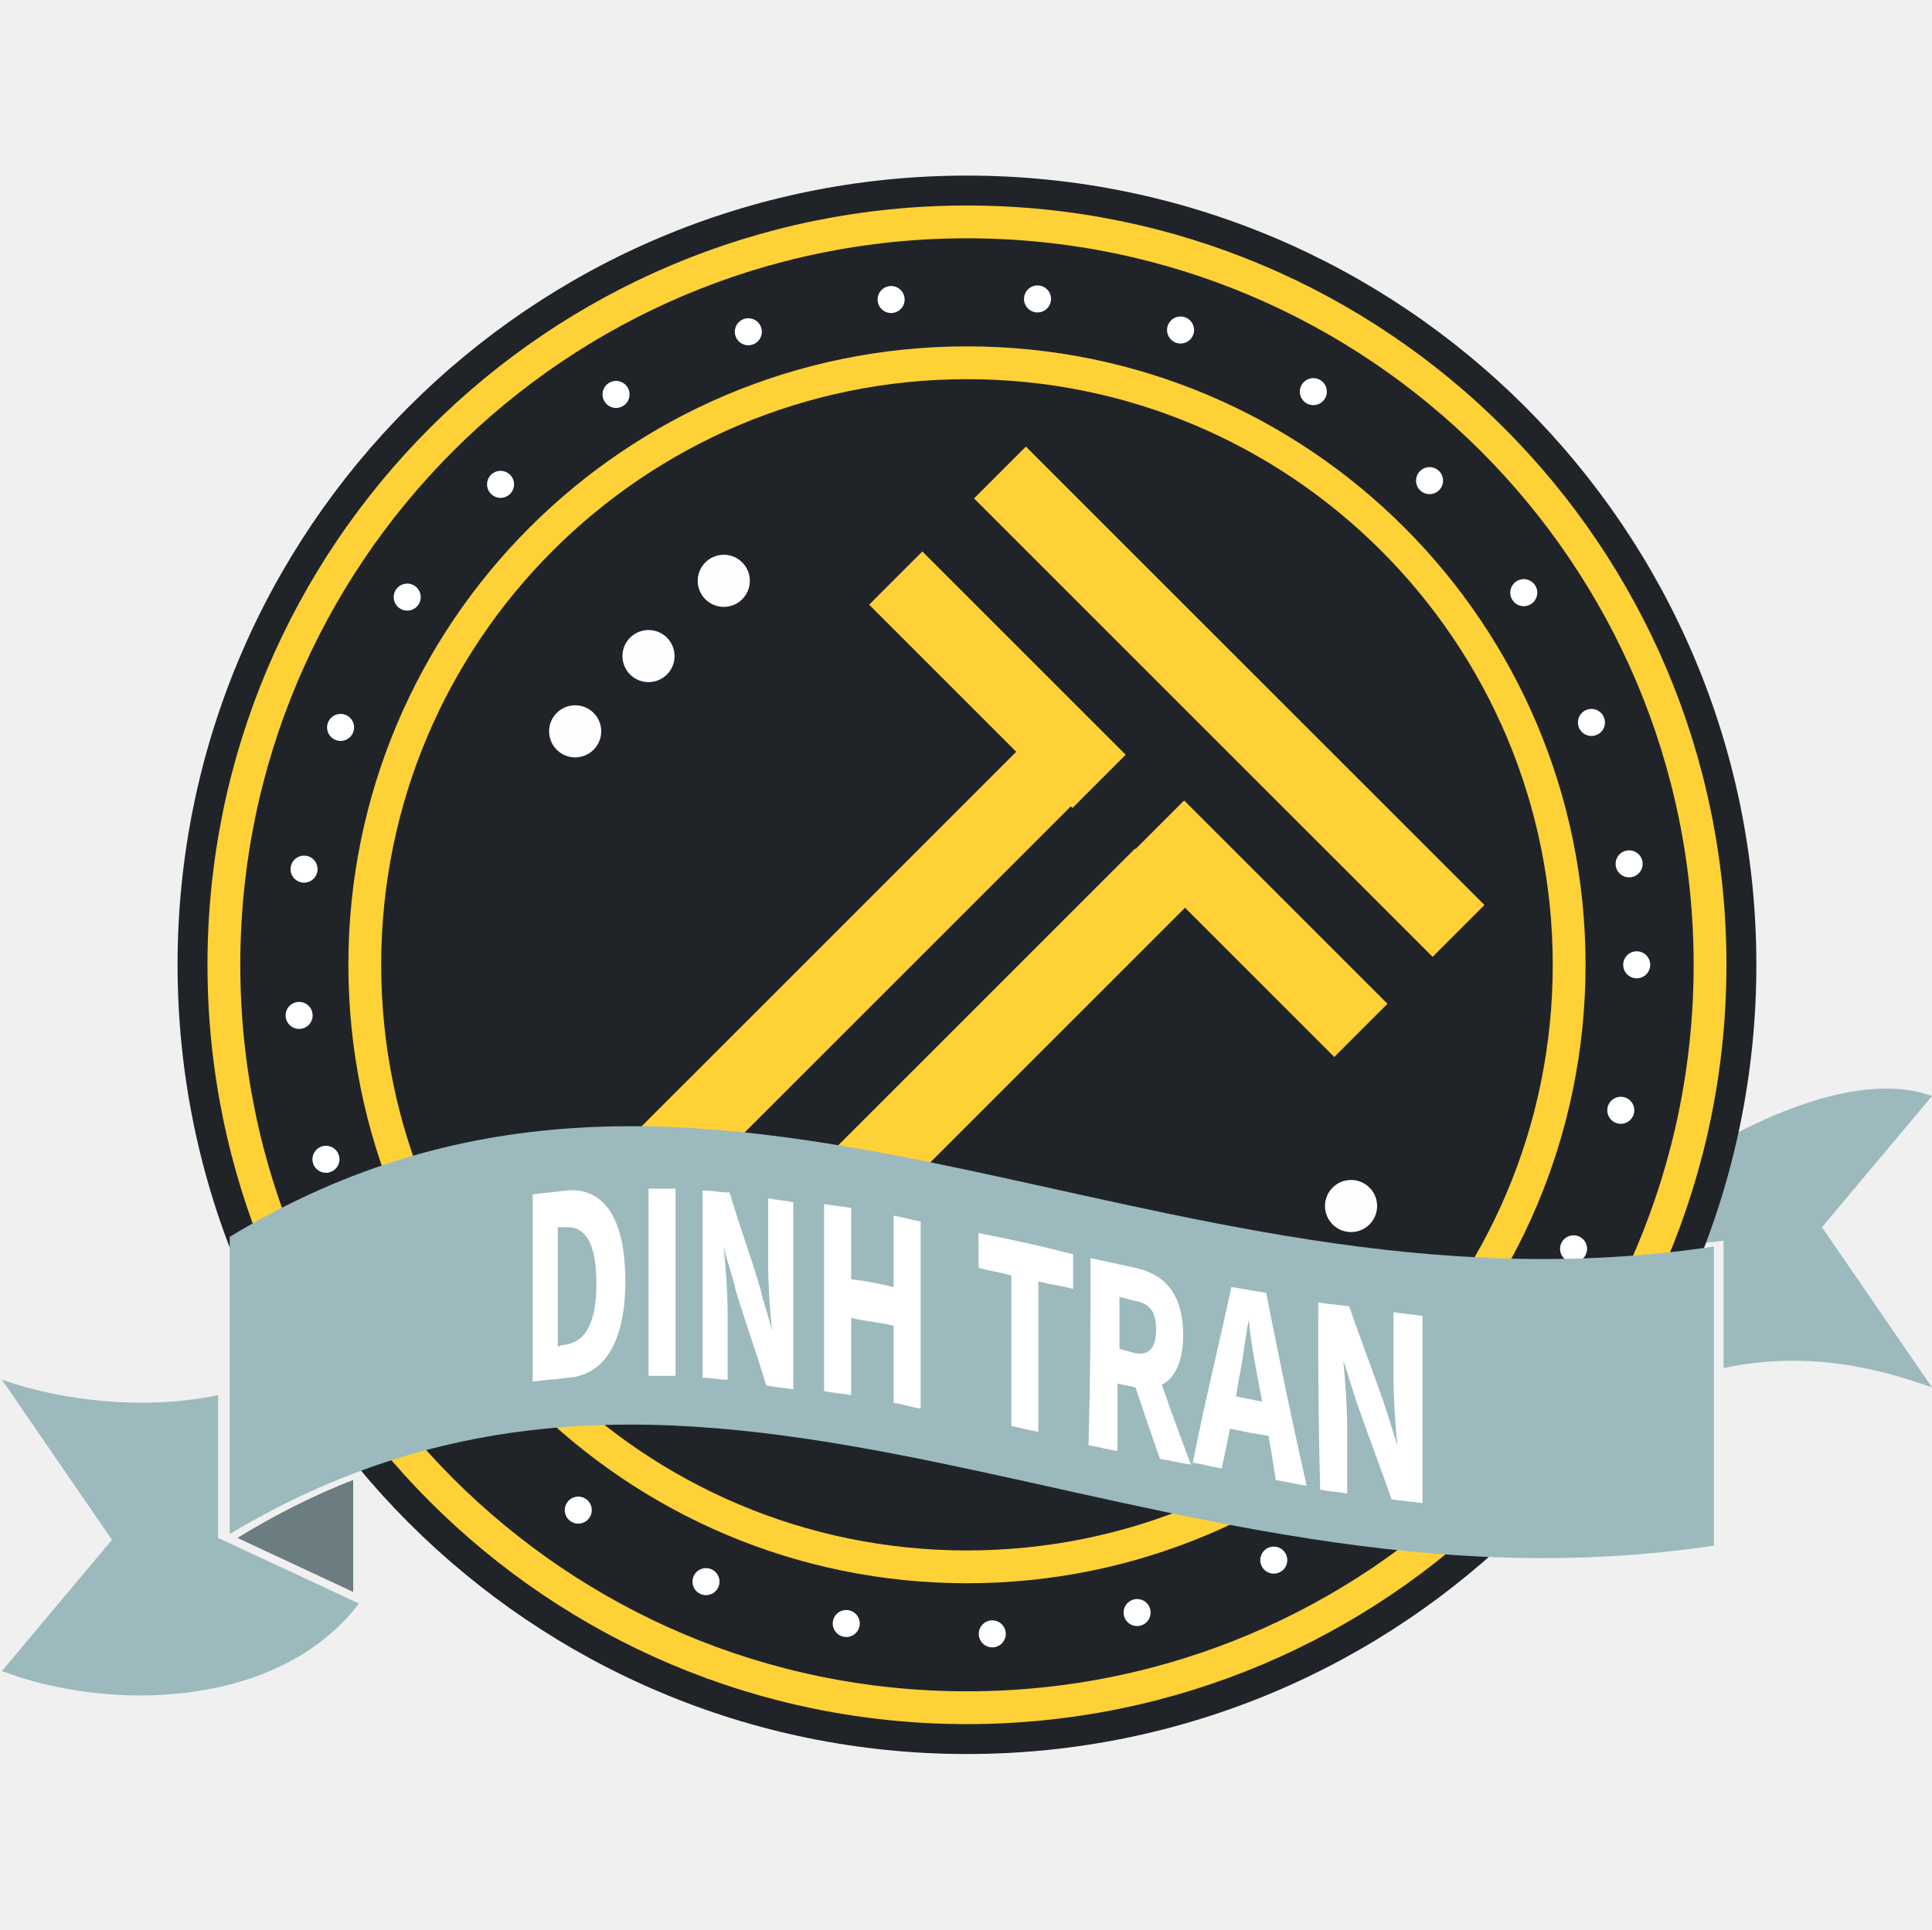
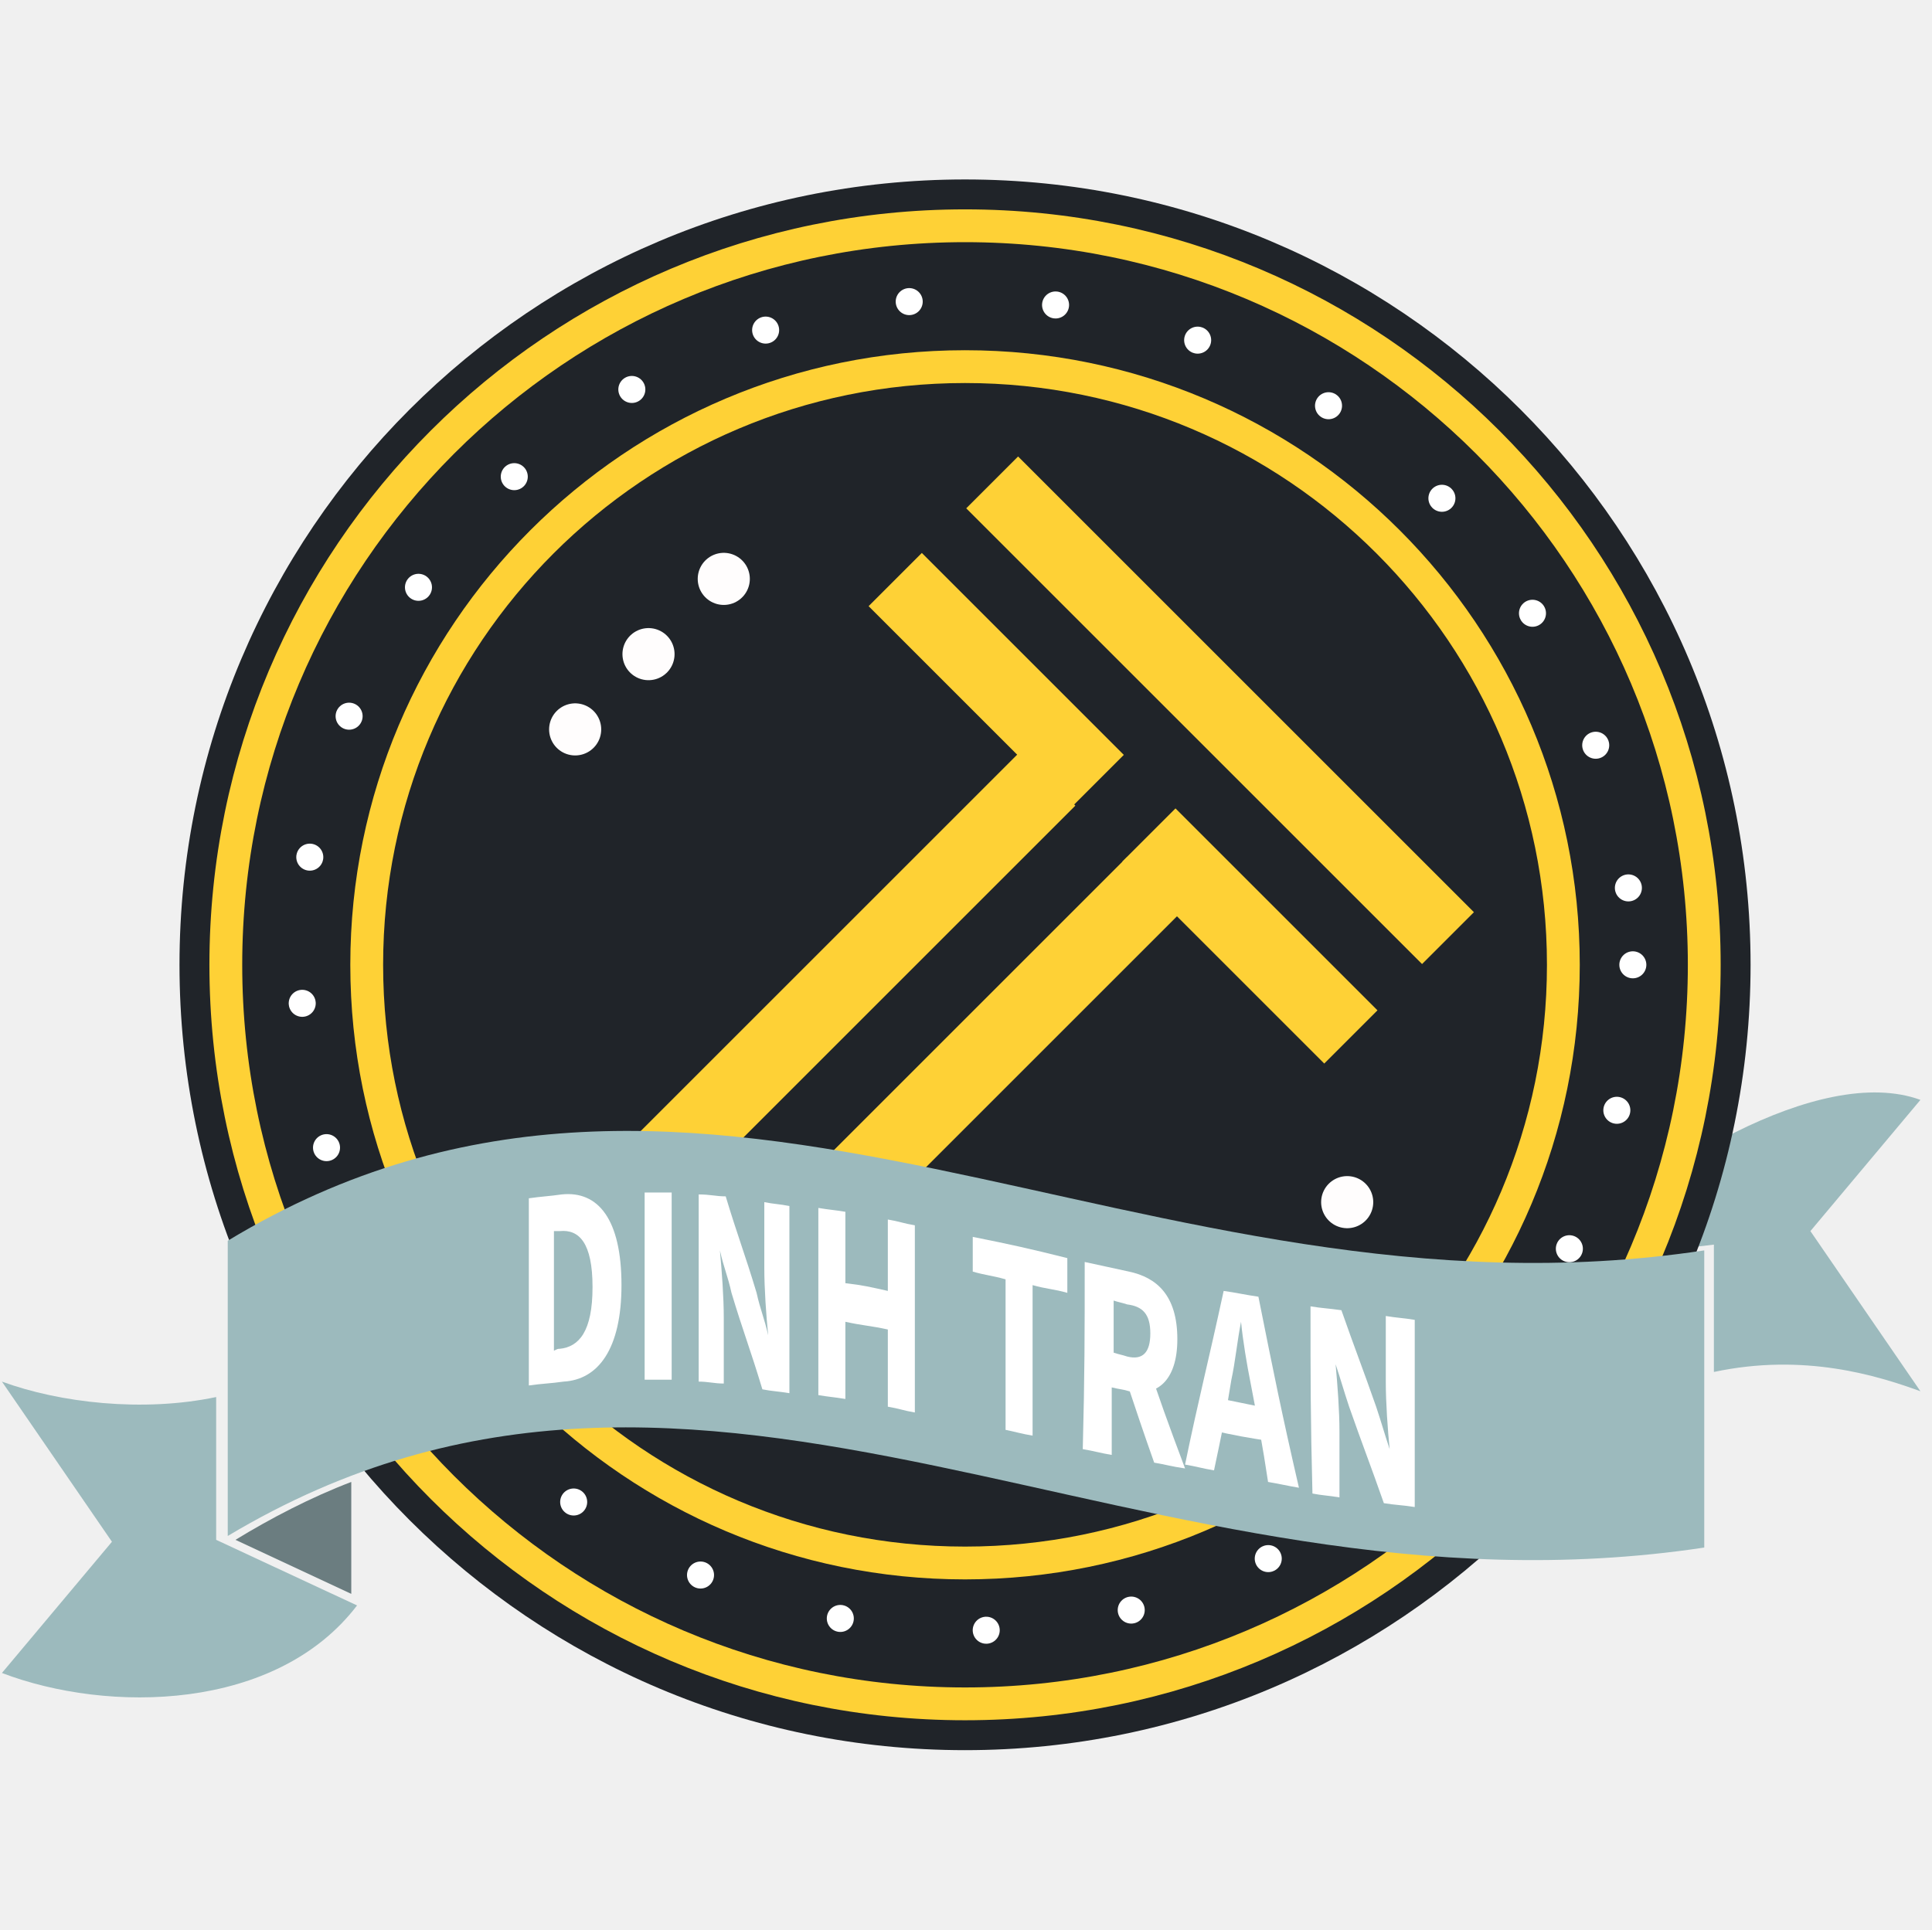
- <svg xmlns="http://www.w3.org/2000/svg" version="1.1" id="Layer_1" x="0px" y="0px" viewBox="0 0 100.1 100" style="enable-background:new 0 0 100.1 100;" xml:space="preserve">
+ <svg xmlns="http://www.w3.org/2000/svg" version="1.1" x="0px" y="0px" viewBox="0 0 100.1 100" style="enable-background:new 0 0 100.1 100;" xml:space="preserve">
  <style type="text/css">
	.st0{fill-rule:evenodd;clip-rule:evenodd;fill:#9CBABD;}
	.st1{fill:#202429;}
	.st2{fill:none;stroke:#FED136;stroke-width:1.7;stroke-miterlimit:10;}
	.st3{fill:#FED136;}
	.st4{fill:none;stroke:#FFFDFD;stroke-width:2.7;stroke-linecap:round;stroke-linejoin:round;}
	.st5{fill:none;stroke:#FFFDFD;stroke-width:2.7;stroke-linecap:round;stroke-linejoin:round;stroke-dasharray:0,6.682;}
	.st6{fill:none;stroke:#FFFFFF;stroke-width:1.4;stroke-linecap:round;stroke-miterlimit:10;stroke-dasharray:0,7.6;}
	.st7{fill-rule:evenodd;clip-rule:evenodd;fill:#6B7D80;}
	.st8{fill:#FFFFFF;}
</style>
-   <path class="st0" d="M89.3,70.9c4.7-1,8.5,0.2,10.8,1l-5.7-8.3l5.7-6.8c-5.2-1.9-14.2,3.6-18.7,8.2c0,0,1.4,0.1,3.8-0.2  c2.4-0.3,4.1-0.5,4.1-0.5V70.9L89.3,70.9z" />
-   <circle id="background_3_" class="st1" cx="50.1" cy="50" r="40.9" />
-   <circle id="cirle-inner" class="st2" cx="50.1" cy="50" r="31.2" />
-   <circle id="cirle-inner_1_" class="st2" cx="50.1" cy="50" r="38.5" />
-   <g id="T_2_">
-     <rect x="63.3" y="40.7" transform="matrix(0.7071 -0.7071 0.7071 0.7071 -14.944 60.2218)" class="st3" width="3.9" height="14.9" />
+   <g id="ribbon-behind">
+     <path class="st0" d="M88.8,71.1c4.7-1,8.5,0.2,10.7,1l-5.7-8.3l5.7-6.8c-5.2-1.9-14.1,3.6-18.6,8.2c0,0,1.4,0.1,3.8-0.2   s4.1-0.5,4.1-0.5L88.8,71.1L88.8,71.1z" />
+   </g>
+   <g id="background">
+     <circle id="background_1_" class="st1" cx="50" cy="50" r="40.7" />
+   </g>
+   <g id="circle-inner">
+     <circle id="cirle-inner_3_" class="st2" cx="50" cy="50" r="31" />
+   </g>
+   <g id="circle-outer_1_">
+     <circle id="cirle-inner_2_" class="st2" cx="50" cy="50" r="38.3" />
+   </g>
+   <g id="T">
    <g>
-       <rect x="23.5" y="50.7" transform="matrix(0.7071 -0.7071 0.7071 0.7071 -25.0706 44.983)" class="st3" width="36.6" height="4" />
-       <rect x="61.8" y="19.5" transform="matrix(0.7071 -0.7071 0.7071 0.7071 -7.0209 55.7399)" class="st3" width="3.8" height="33.6" />
-       <rect x="49.7" y="27.8" transform="matrix(0.7071 -0.7071 0.7071 0.7071 -9.7691 46.8226)" class="st3" width="3.9" height="14.9" />
-       <rect x="29" y="56.3" transform="matrix(0.7071 -0.7071 0.7071 0.7071 -27.3822 50.5471)" class="st3" width="36.6" height="4" />
+       <rect x="61.3" y="20.1" transform="matrix(0.7071 -0.7071 0.7071 0.7071 -7.496 55.4755)" class="st3" width="3.8" height="33.4" />
+       <rect x="23.2" y="51.2" transform="matrix(0.7071 -0.7071 0.7071 0.7071 -25.4592 44.8624)" class="st3" width="36.4" height="4" />
+       <rect x="49.7" y="27.9" transform="matrix(0.7071 -0.7071 0.7071 0.7071 -9.8671 46.8286)" class="st3" width="3.9" height="14.8" />
+       <rect x="62.8" y="41.1" transform="matrix(0.7071 -0.7071 0.7071 0.7071 -15.3212 59.9961)" class="st3" width="3.9" height="14.8" />
+       <rect x="28.7" y="56.7" transform="matrix(0.7071 -0.7071 0.7071 0.7071 -27.7368 50.3611)" class="st3" width="36.4" height="4" />
    </g>
  </g>
-   <g id="three-dots2_3_">
-     <g>
-       <line class="st4" x1="29.8" y1="37.9" x2="29.8" y2="37.9" />
-       <line class="st5" x1="33.6" y1="34" x2="35.6" y2="32.1" />
-       <line class="st4" x1="37.5" y1="30.1" x2="37.5" y2="30.1" />
+   <g id="three_x5F_dots_x5F_2">
+     <g id="three-dots2_1_">
+       <g>
+         <line class="st4" x1="29.8" y1="37.8" x2="29.8" y2="37.8" />
+         <line class="st5" x1="33.6" y1="33.9" x2="35.6" y2="32" />
+         <line class="st4" x1="37.5" y1="30" x2="37.5" y2="30" />
+       </g>
    </g>
  </g>
-   <g id="three-dots1_3_">
-     <g>
-       <line class="st4" x1="62.2" y1="70.3" x2="62.2" y2="70.3" />
-       <line class="st5" x1="66" y1="66.4" x2="68" y2="64.5" />
-       <line class="st4" x1="70" y1="62.5" x2="70" y2="62.5" />
+   <g id="three_x5F_dots_x5F_1">
+     <g id="three-dots1_2_">
+       <g>
+         <line class="st4" x1="62" y1="70" x2="62" y2="70" />
+         <line class="st5" x1="65.8" y1="66.2" x2="67.8" y2="64.3" />
+         <line class="st4" x1="69.8" y1="62.3" x2="69.8" y2="62.3" />
+       </g>
    </g>
  </g>
-   <g id="spining-dots_2_">
-     <circle class="st6" cx="50.1" cy="50" r="34.7">
-       <animateTransform accumulate="none" additive="replace" attributeName="transform" attributeType="XML" calcMode="linear" dur="50s" fill="remove" from="0 50 50" repeatCount="indefinite" restart="always" to="-360 50 50" type="rotate">
- 		</animateTransform>
-     </circle>
+   <g id="spinning-dots">
+     <g id="spining-dots_1_">
+       <circle class="st6" cx="50.1" cy="50" r="34.5">
+         <animateTransform accumulate="none" additive="replace" attributeName="transform" attributeType="XML" calcMode="linear" dur="50s" fill="remove" from="0 50 50" repeatCount="indefinite" restart="always" to="-360 50 50" type="rotate">
+ 			</animateTransform>
+       </circle>
+     </g>
  </g>
-   <g id="Layer_2">
-     <path class="st0" d="M11.3,79.7v-7.4c-3.8,0.8-8.1,0.3-11.2-0.8l5.7,8.3l-5.7,6.8c5.5,2.1,14.3,2,18.5-3.5L11.3,79.7L11.3,79.7z" />
-     <path class="st7" d="M18.3,82.5v-5.8c-2.1,0.8-4.2,1.9-6,3L18.3,82.5L18.3,82.5z" />
-     <path class="st0" d="M88.8,80.1c-29.3,4.4-51.9-15.6-76.9-0.6l0,0V64.1c24.9-15.1,47.6,4.9,76.9,0.5V80.1L88.8,80.1z" />
-   </g>
-   <g id="trace">
+   <g id="ribbon-top">
+ </g>
+   <g id="Name_on_ribbon">
    <g>
+       <path class="st0" d="M11.2,79.8v-7.4c-3.8,0.8-8.1,0.3-11.1-0.8l5.7,8.3l-5.7,6.8c5.5,2.1,14.2,2,18.4-3.5L11.2,79.8L11.2,79.8z" />
+       <path class="st7" d="M18.2,82.6v-5.8c-2.1,0.8-4.2,1.9-6,3L18.2,82.6L18.2,82.6z" />
+       <path class="st0" d="M88.3,80.2c-29.2,4.4-51.6-15.5-76.5-0.6l0,0V64.3c24.8-15,47.4,4.9,76.5,0.5V80.2L88.3,80.2z" />
+     </g>
+     <g id="trace">
      <g>
-         <path class="st8" d="M27.6,61.9c0.7-0.1,1-0.1,1.7-0.2c1.9-0.2,3.1,1.3,3.1,4.7c0,3.3-1.2,4.9-3,5c-0.7,0.1-1.1,0.1-1.8,0.2     C27.6,67.7,27.6,65.8,27.6,61.9z M29.2,69.7c1-0.1,1.7-0.9,1.7-3.2c0-2.3-0.7-3-1.7-2.9c-0.1,0-0.2,0-0.3,0c0,2.5,0,3.7,0,6.2     C29.1,69.7,29.1,69.7,29.2,69.7z" />
-         <path class="st8" d="M33.6,61.6c0.6,0,0.8,0,1.4,0c0,3.9,0,5.8,0,9.7c-0.6,0-0.8,0-1.4,0C33.6,67.4,33.6,65.4,33.6,61.6z" />
-         <path class="st8" d="M36.4,61.7c0.6,0,0.9,0.1,1.4,0.1c0.6,2,1,3,1.6,5c0.2,0.9,0.4,1.3,0.6,2.2c0,0,0,0,0,0     c-0.1-1-0.2-2.4-0.2-3.5c0-1.4,0-2.1,0-3.4c0.5,0.1,0.8,0.1,1.3,0.2c0,3.9,0,5.8,0,9.7c-0.6-0.1-0.9-0.1-1.4-0.2     c-0.6-2-1-3-1.6-5c-0.2-0.9-0.4-1.3-0.6-2.2c0,0,0,0,0,0c0.1,1.1,0.2,2.4,0.2,3.5c0,1.4,0,2.1,0,3.4c-0.5,0-0.8-0.1-1.3-0.1     C36.4,67.5,36.4,65.6,36.4,61.7z" />
-         <path class="st8" d="M42.7,62.4c0.6,0.1,0.8,0.1,1.4,0.2c0,1.5,0,2.2,0,3.7c0.9,0.1,1.3,0.2,2.2,0.4c0-1.5,0-2.2,0-3.7     c0.6,0.1,0.8,0.2,1.4,0.3c0,3.9,0,5.8,0,9.7c-0.6-0.1-0.8-0.2-1.4-0.3c0-1.6,0-2.4,0-4c-0.9-0.2-1.3-0.2-2.2-0.4c0,1.6,0,2.4,0,4     c-0.6-0.1-0.8-0.1-1.4-0.2C42.7,68.2,42.7,66.3,42.7,62.4z" />
-         <path class="st8" d="M52.4,66.1c-0.7-0.2-1-0.2-1.7-0.4c0-0.7,0-1.1,0-1.8c2,0.4,2.9,0.6,4.9,1.1c0,0.7,0,1.1,0,1.8     c-0.7-0.2-1.1-0.2-1.8-0.4c0,3.1,0,4.7,0,7.8c-0.6-0.1-0.9-0.2-1.4-0.3C52.4,70.8,52.4,69.2,52.4,66.1z" />
-         <path class="st8" d="M56.5,65.2c0.9,0.2,1.4,0.3,2.3,0.5c1.4,0.3,2.5,1.2,2.5,3.5c0,2.2-1.1,3-2.5,2.7c-0.3-0.1-0.5-0.1-0.9-0.2     c0,1.4,0,2.1,0,3.5c-0.6-0.1-0.9-0.2-1.5-0.3C56.5,71,56.5,69,56.5,65.2z M58.7,70.1c0.8,0.2,1.2-0.2,1.2-1.2     c0-1-0.4-1.4-1.2-1.5c-0.3-0.1-0.4-0.1-0.7-0.2c0,1.1,0,1.6,0,2.7C58.3,70,58.4,70,58.7,70.1z M58.6,71.2c0.4-0.5,0.6-0.7,1-1.2     c0.8,2.4,1.2,3.5,2.1,5.9c-0.7-0.1-1-0.2-1.6-0.3C59.5,73.9,59.2,73,58.6,71.2z" />
-         <path class="st8" d="M63.8,66.7c0.7,0.1,1.1,0.2,1.8,0.3c0.8,4,1.2,6,2.1,10c-0.6-0.1-1-0.2-1.6-0.3c-0.3-2-0.5-3-0.9-5.1     c-0.2-1-0.4-2.2-0.5-3.2c0,0,0,0,0,0c-0.2,1-0.3,2.1-0.5,3c-0.3,1.9-0.5,2.8-0.9,4.7c-0.6-0.1-0.9-0.2-1.5-0.3     C62.5,72.3,63,70.4,63.8,66.7z M63.1,72.2c1.3,0.2,1.9,0.4,3.2,0.6c0,0.7,0,1,0,1.7c-1.3-0.2-1.9-0.3-3.2-0.6     C63.1,73.2,63.1,72.9,63.1,72.2z" />
-         <path class="st8" d="M68.3,67.5c0.6,0.1,0.9,0.1,1.6,0.2c0.7,2,1.1,3,1.8,5c0.3,0.9,0.4,1.3,0.7,2.2c0,0,0,0,0,0     c-0.1-1-0.2-2.4-0.2-3.5c0-1.4,0-2.1,0-3.4c0.6,0.1,0.9,0.1,1.5,0.2c0,3.9,0,5.8,0,9.7c-0.6-0.1-1-0.1-1.6-0.2     c-0.7-2-1.1-3-1.8-5c-0.3-0.9-0.4-1.3-0.7-2.2c0,0,0,0,0,0c0.1,1.1,0.2,2.4,0.2,3.5c0,1.4,0,2.1,0,3.4c-0.6-0.1-0.9-0.1-1.4-0.2     C68.3,73.3,68.3,71.3,68.3,67.5z" />
+         <g>
+           <path class="st8" d="M27.4,62.1c0.7-0.1,1-0.1,1.7-0.2c1.9-0.2,3.1,1.3,3.1,4.7c0,3.3-1.2,4.9-3,5c-0.7,0.1-1.1,0.1-1.8,0.2      C27.4,67.9,27.4,66,27.4,62.1z M29,69.9c1-0.1,1.7-0.9,1.7-3.2s-0.7-3-1.7-2.9c-0.1,0-0.2,0-0.3,0c0,2.5,0,3.7,0,6.2      C28.9,69.9,28.9,69.9,29,69.9z" />
+           <path class="st8" d="M33.4,61.8c0.6,0,0.8,0,1.4,0c0,3.9,0,5.8,0,9.7c-0.6,0-0.8,0-1.4,0C33.4,67.6,33.4,65.6,33.4,61.8z" />
+           <path class="st8" d="M36.2,61.9c0.6,0,0.9,0.1,1.4,0.1c0.6,2,1,3,1.6,5c0.2,0.9,0.4,1.3,0.6,2.2l0,0c-0.1-1-0.2-2.4-0.2-3.5      c0-1.4,0-2.1,0-3.4c0.5,0.1,0.8,0.1,1.3,0.2c0,3.9,0,5.8,0,9.7c-0.6-0.1-0.9-0.1-1.4-0.2c-0.6-2-1-3-1.6-5      c-0.2-0.9-0.4-1.3-0.6-2.2l0,0c0.1,1.1,0.2,2.4,0.2,3.5c0,1.4,0,2.1,0,3.4c-0.5,0-0.8-0.1-1.3-0.1      C36.2,67.7,36.2,65.8,36.2,61.9z" />
+           <path class="st8" d="M42.4,62.6c0.6,0.1,0.8,0.1,1.4,0.2c0,1.5,0,2.2,0,3.7c0.9,0.1,1.3,0.2,2.2,0.4c0-1.5,0-2.2,0-3.7      c0.6,0.1,0.8,0.2,1.4,0.3c0,3.9,0,5.8,0,9.7c-0.6-0.1-0.8-0.2-1.4-0.3c0-1.6,0-2.4,0-4c-0.9-0.2-1.3-0.2-2.2-0.4      c0,1.6,0,2.4,0,4c-0.6-0.1-0.8-0.1-1.4-0.2C42.4,68.4,42.4,66.5,42.4,62.6z" />
+           <path class="st8" d="M52.1,66.3c-0.7-0.2-1-0.2-1.7-0.4c0-0.7,0-1.1,0-1.8c2,0.4,2.9,0.6,4.9,1.1c0,0.7,0,1.1,0,1.8      c-0.7-0.2-1.1-0.2-1.8-0.4c0,3.1,0,4.7,0,7.8c-0.6-0.1-0.9-0.2-1.4-0.3C52.1,71,52.1,69.4,52.1,66.3z" />
+           <path class="st8" d="M56.2,65.4c0.9,0.2,1.4,0.3,2.3,0.5c1.4,0.3,2.5,1.2,2.5,3.5c0,2.2-1.1,3-2.5,2.7C58.2,72,58,72,57.6,71.9      c0,1.4,0,2.1,0,3.5c-0.6-0.1-0.9-0.2-1.5-0.3C56.2,71.2,56.2,69.2,56.2,65.4z M58.4,70.3c0.8,0.2,1.2-0.2,1.2-1.2      c0-1-0.4-1.4-1.2-1.5c-0.3-0.1-0.4-0.1-0.7-0.2c0,1.1,0,1.6,0,2.7C58,70.2,58.1,70.2,58.4,70.3z M58.3,71.4      c0.4-0.5,0.6-0.7,1-1.2c0.8,2.4,1.2,3.5,2.1,5.9c-0.7-0.1-1-0.2-1.6-0.3C59.2,74.1,58.9,73.2,58.3,71.4z" />
+           <path class="st8" d="M63.4,66.9c0.7,0.1,1.1,0.2,1.8,0.3c0.8,4,1.2,6,2.1,9.9c-0.6-0.1-1-0.2-1.6-0.3c-0.3-2-0.5-3-0.9-5.1      c-0.2-1-0.4-2.2-0.5-3.2l0,0c-0.2,1-0.3,2.1-0.5,3c-0.3,1.9-0.5,2.8-0.9,4.7c-0.6-0.1-0.9-0.2-1.5-0.3      C62.1,72.5,62.6,70.6,63.4,66.9z M62.7,72.4c1.3,0.2,1.9,0.4,3.2,0.6c0,0.7,0,1,0,1.7c-1.3-0.2-1.9-0.3-3.2-0.6      C62.7,73.4,62.7,73.1,62.7,72.4z" />
+           <path class="st8" d="M67.9,67.7c0.6,0.1,0.9,0.1,1.6,0.2c0.7,2,1.1,3,1.8,5c0.3,0.9,0.4,1.3,0.7,2.2l0,0c-0.1-1-0.2-2.4-0.2-3.5      c0-1.4,0-2.1,0-3.4c0.6,0.1,0.9,0.1,1.5,0.2c0,3.9,0,5.8,0,9.7c-0.6-0.1-1-0.1-1.6-0.2c-0.7-2-1.1-3-1.8-5      c-0.3-0.9-0.4-1.3-0.7-2.2l0,0c0.1,1.1,0.2,2.4,0.2,3.5c0,1.4,0,2.1,0,3.4c-0.6-0.1-0.9-0.1-1.4-0.2      C67.9,73.5,67.9,71.5,67.9,67.7z" />
+         </g>
      </g>
    </g>
  </g>
</svg>
